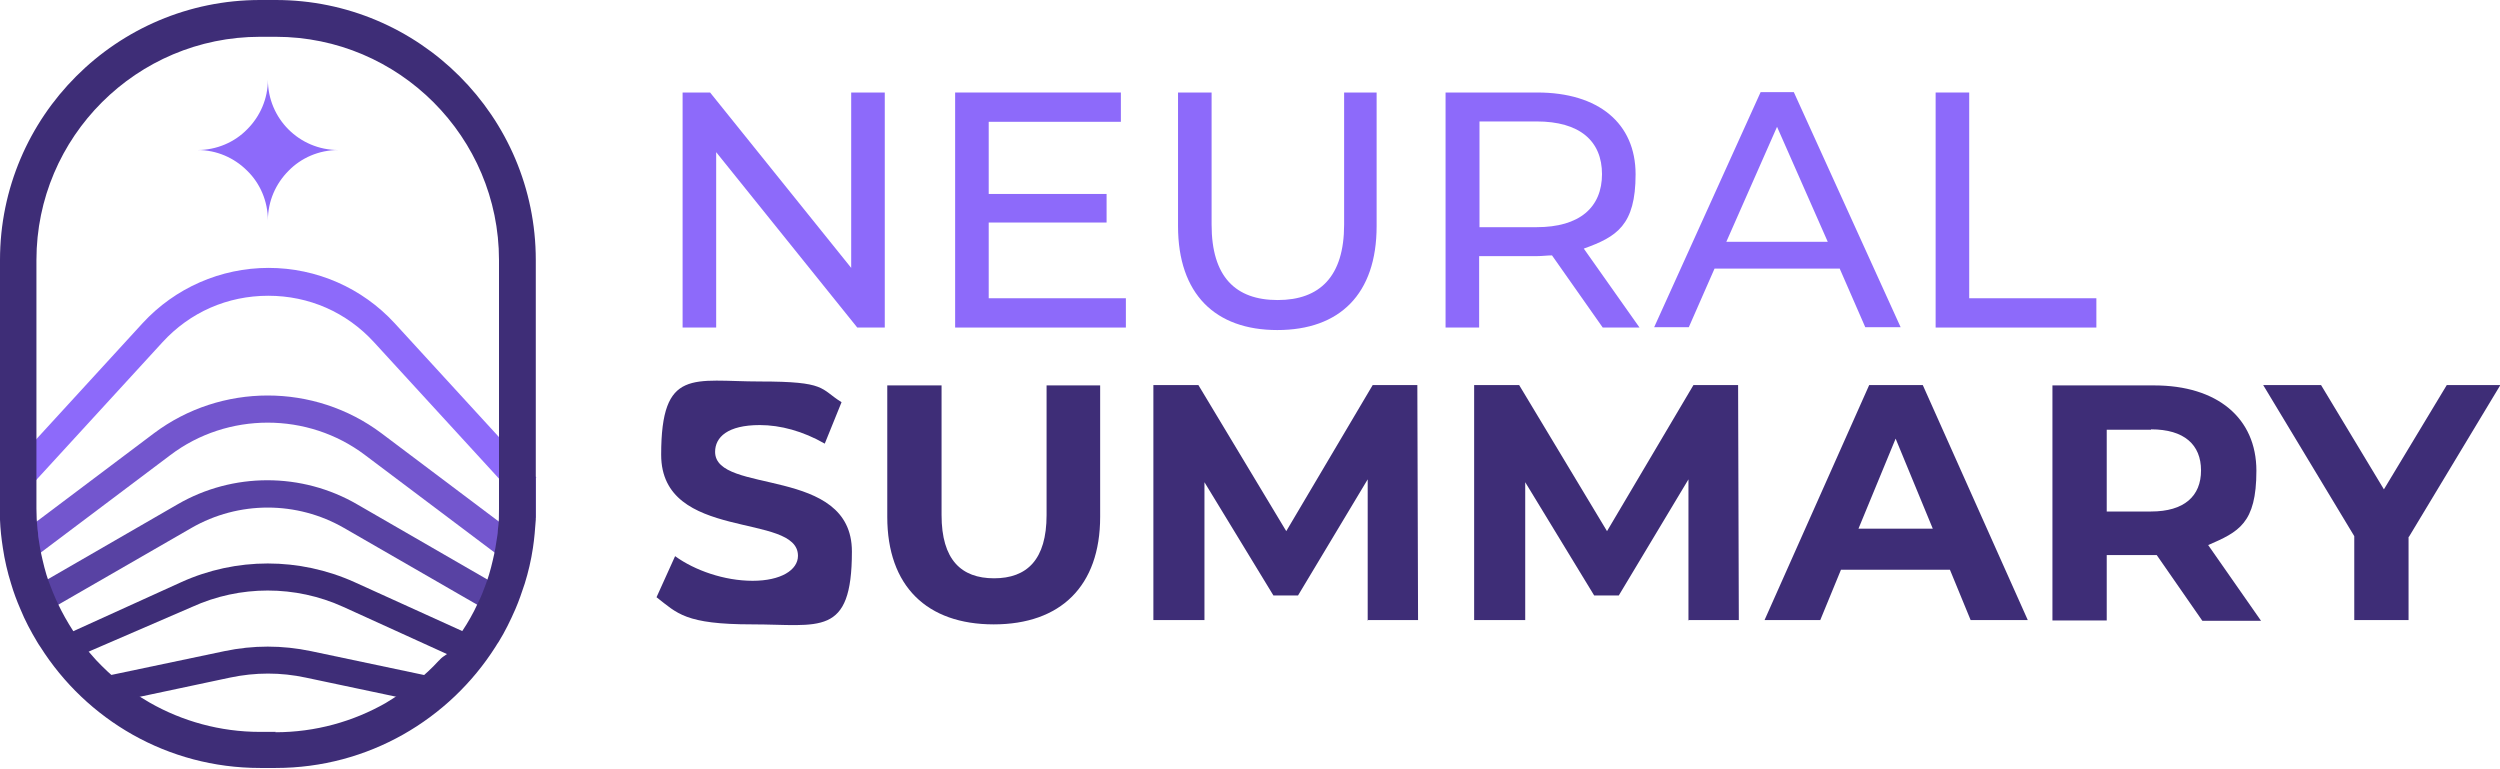
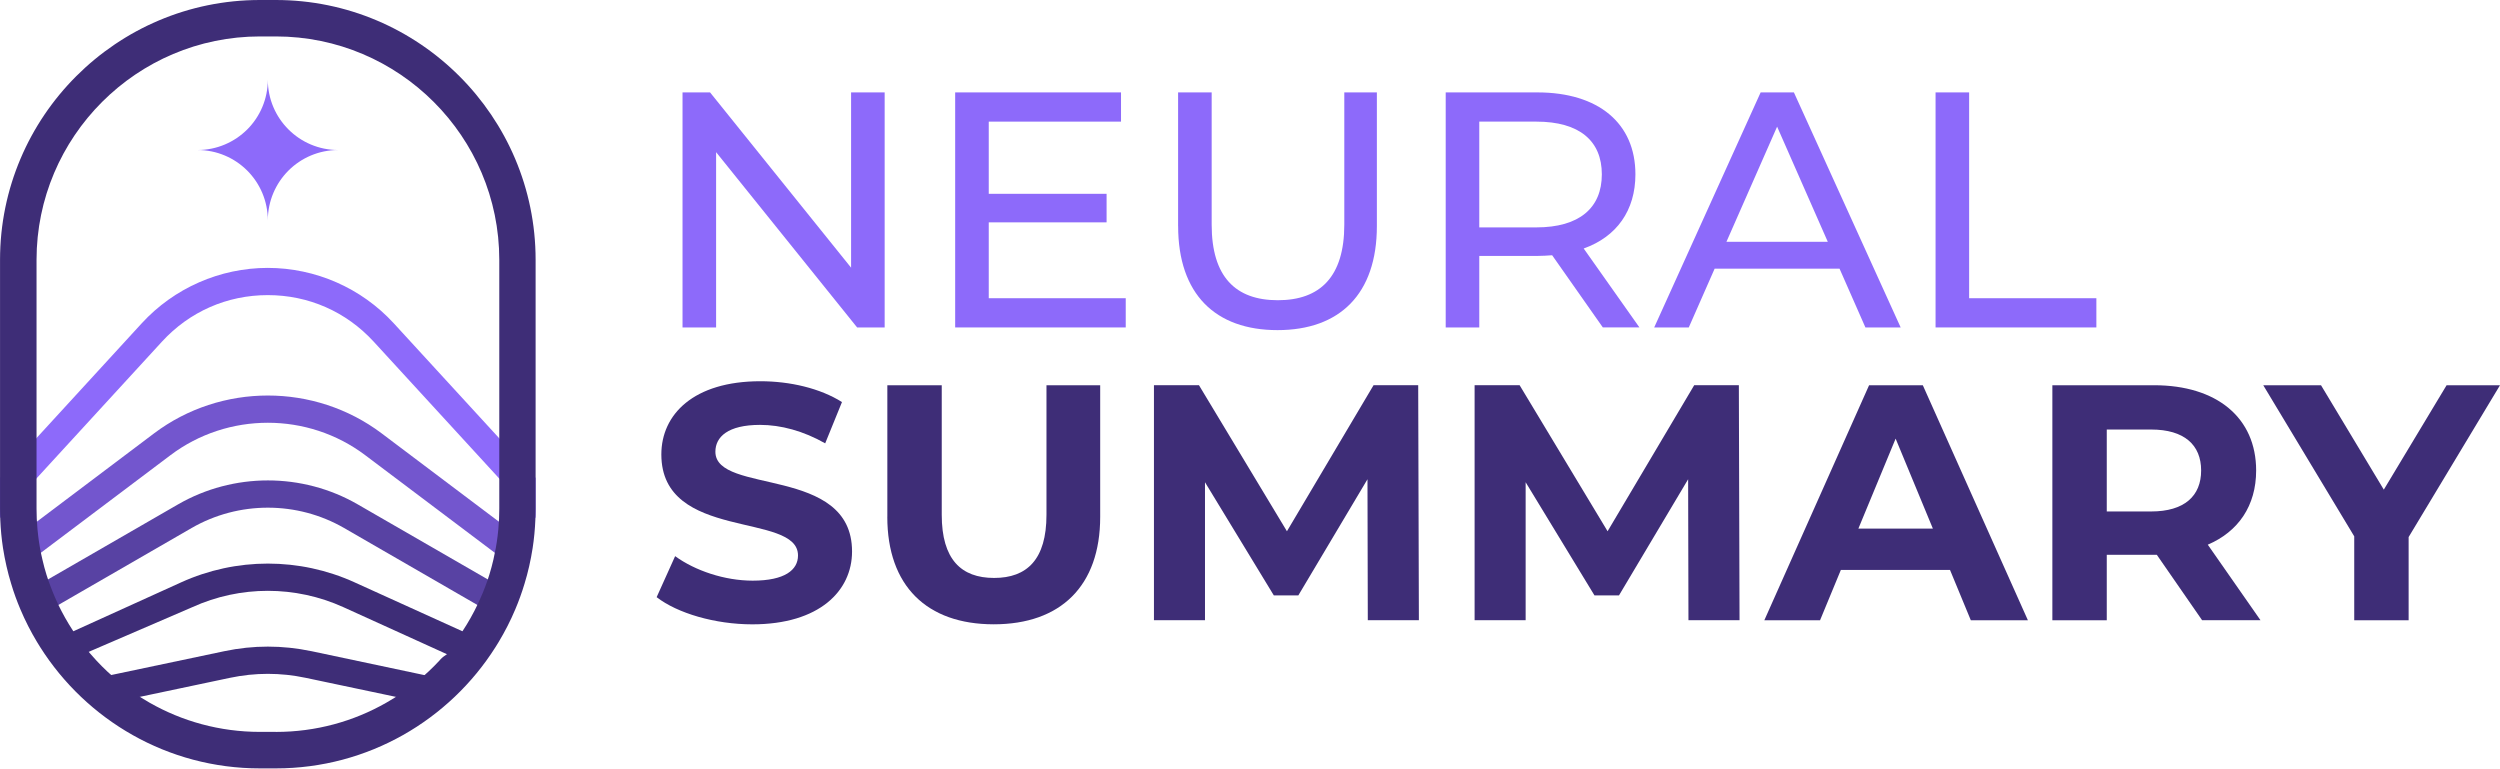
- <svg xmlns="http://www.w3.org/2000/svg" id="Layer_1" version="1.1" viewBox="0 0 699.9 215.1">
+ <svg xmlns="http://www.w3.org/2000/svg" id="Layer_1" version="1.1" viewBox="0 0 699.9 215.12">
  <defs>
    <style>
      .st0 {
        fill: #8d6afa;
      }

      .st1 {
        fill: #7356ce;
      }

      .st2 {
        fill: #3e2d77;
      }

      .st3 {
        fill: #5842a3;
      }
    </style>
  </defs>
  <g>
-     <path class="st0" d="M247.7,25.9v65.8h-7.7l-39.5-49.1v49.1h-9.4V25.9h7.7l39.5,49.1V25.9h9.4Z" />
-     <path class="st0" d="M315.2,83.5v8.2h-47.8V25.9h46.4v8.2h-37v20.2h33v8h-33v21.2h38.4Z" />
-     <path class="st0" d="M329.8,63.3V25.9h9.4v37c0,14.6,6.7,21.1,18.5,21.1s18.6-6.6,18.6-21.1V25.9h9.1v37.4c0,19.1-10.4,29.1-27.8,29.1s-27.8-10.1-27.8-29.1h0Z" />
-     <path class="st0" d="M448.7,91.7l-14.2-20.2c-1.3,0-2.7.2-4.1.2h-16.3v20h-9.4V25.9h25.7c17.1,0,27.5,8.6,27.5,22.9s-5.3,17.5-14.5,20.8l15.6,22.1h-10.2,0ZM448.5,48.8c0-9.4-6.3-14.8-18.3-14.8h-16v29.6h16c12,0,18.3-5.5,18.3-14.9h0Z" />
-     <path class="st0" d="M515,75.2h-35l-7.2,16.4h-9.7l29.8-65.8h9.3l29.9,65.8h-9.9l-7.2-16.5h0ZM511.7,67.7l-14.2-32.2-14.2,32.2h28.4,0Z" />
-     <path class="st0" d="M541.9,25.9h9.4v57.6h35.6v8.2h-45V25.9Z" />
-     <path class="st2" d="M183.8,167.2l5.2-11.5c5.5,4,13.8,6.9,21.7,6.9s12.7-3,12.7-7c0-12.3-38.3-3.8-38.3-28.3s9-20.5,27.7-20.5,16.7,2,22.8,5.8l-4.7,11.6c-6.1-3.5-12.4-5.2-18.2-5.2-9,0-12.5,3.4-12.5,7.5,0,12.1,38.3,3.8,38.3,27.9s-9.1,20.4-27.9,20.4-21-3.1-26.8-7.6h0Z" />
-     <path class="st2" d="M248.4,144.7v-36.8h15.2v36.3c0,12.5,5.5,17.7,14.7,17.7s14.7-5.2,14.7-17.7v-36.3h15v36.8c0,19.4-11.1,30.1-29.8,30.1s-29.8-10.7-29.8-30.1h0Z" />
-     <path class="st2" d="M382.9,173.7v-39.5c0,0-19.5,32.5-19.5,32.5h-6.9l-19.3-31.7v38.6h-14.3v-65.8h12.6l24.6,40.9,24.2-40.9h12.5l.2,65.8h-14.3Z" />
-     <path class="st2" d="M472.7,173.7v-39.5c0,0-19.5,32.5-19.5,32.5h-6.9l-19.3-31.7v38.6h-14.3v-65.8h12.6l24.6,40.9,24.2-40.9h12.5l.2,65.8h-14.3Z" />
-     <path class="st2" d="M545.9,159.5h-30.5l-5.8,14.1h-15.6l29.3-65.8h15l29.4,65.8h-16l-5.8-14.1ZM541.1,148l-10.4-25.2-10.4,25.2h20.9,0Z" />
-     <path class="st2" d="M616.5,173.7l-12.7-18.3h-14v18.3h-15.2v-65.8h28.5c17.6,0,28.6,9.1,28.6,23.9s-5,17.1-13.5,20.8l14.8,21.2h-16.4,0ZM602.2,120.3h-12.4v22.9h12.4c9.3,0,14-4.3,14-11.5s-4.7-11.5-14-11.5h0Z" />
-     <path class="st2" d="M674.3,150.3v23.3h-15.2v-23.5l-25.5-42.3h16.2l17.6,29.2,17.6-29.2h15l-25.6,42.5h0Z" />
+     <path class="st0" d="M247.67,25.87v65.8h-7.71l-39.48-49.07v49.07h-9.4V25.87h7.71l39.48,49.07V25.87h9.4Z" />
+     <path class="st0" d="M315.16,83.49v8.18h-47.75V25.87h46.43v8.18h-37.03v20.21h32.99v7.99h-32.99v21.24h38.35Z" />
+     <path class="st0" d="M329.82,63.28V25.87h9.4v37.03c0,14.57,6.67,21.15,18.52,21.15s18.61-6.58,18.61-21.15V25.87h9.12v37.41c0,19.08-10.43,29.14-27.82,29.14s-27.82-10.06-27.82-29.14l-.01 0Z" />
+     <path class="st0" d="M448.73,91.67l-14.19-20.21c-1.32.09-2.73.19-4.14.19h-16.26v20.02h-9.4V25.87h25.66c17.11,0,27.45,8.65,27.45,22.93,0,10.15-5.26,17.48-14.48,20.77l15.6,22.09h-10.25l.01.01ZM448.45,48.81c0-9.4-6.3-14.76-18.33-14.76h-15.98v29.61h15.98c12.03,0,18.33-5.45,18.33-14.85v0Z" />
+     <path class="st0" d="M515,75.22h-34.97l-7.24,16.45h-9.68l29.8-65.8h9.31l29.89,65.8h-9.87l-7.24-16.45v0ZM511.71,67.7l-14.19-32.24-14.19,32.24h28.39-.01Z" />
+     <path class="st0" d="M541.88,25.87h9.4v57.62h35.62v8.18h-45.02V25.87Z" />
+     <path class="st2" d="M183.84,167.17l5.17-11.47c5.55,4.04,13.82,6.86,21.71,6.86,9.02,0,12.69-3.01,12.69-7.05,0-12.31-38.26-3.85-38.26-28.29,0-11.19,9.02-20.49,27.73-20.49,8.27,0,16.73,1.97,22.84,5.83l-4.7,11.56c-6.11-3.48-12.41-5.17-18.24-5.17-9.02,0-12.5,3.38-12.5,7.52,0,12.12,38.26,3.76,38.26,27.92,0,11-9.12,20.4-27.92,20.4-10.43,0-20.96-3.1-26.79-7.61l.01-.01Z" />
+     <path class="st2" d="M248.42,144.7v-36.85h15.23v36.28c0,12.5,5.45,17.67,14.66,17.67s14.66-5.17,14.66-17.67v-36.28h15.04v36.85c0,19.36-11.09,30.08-29.8,30.08s-29.8-10.72-29.8-30.08l.01 0Z" />
+     <path class="st2" d="M382.93,173.65l-.09-39.48-19.36,32.52h-6.86l-19.27-31.68v38.63h-14.29v-65.8h12.6l24.63,40.89,24.25-40.89h12.5l.19,65.8h-14.29l-.01.01Z" />
+     <path class="st2" d="M472.7,173.65l-.09-39.48-19.36,32.52h-6.86l-19.27-31.68v38.63h-14.29v-65.8h12.6l24.63,40.89,24.25-40.89h12.5l.19,65.8h-14.29l-.01.01Z" />
+     <path class="st2" d="M545.92,159.55h-30.55l-5.83,14.1h-15.6l29.33-65.8h15.04l29.42,65.8h-15.98l-5.83-14.1ZM541.13,147.99l-10.43-25.19-10.43,25.19h20.87-.01Z" />
+     <path class="st2" d="M616.51,173.65l-12.69-18.33h-14.01v18.33h-15.23v-65.8h28.48c17.58,0,28.57,9.12,28.57,23.87,0,9.87-4.98,17.11-13.54,20.77l14.76,21.15h-16.36l.02.01ZM602.22,120.26h-12.41v22.93h12.41c9.31,0,14.01-4.32,14.01-11.47s-4.7-11.47-14.01-11.47v.01Z" />
+     <path class="st2" d="M674.32,150.34v23.31h-15.23v-23.5l-25.47-42.3h16.17l17.58,29.23,17.58-29.23h14.95l-25.57,42.49h-.01Z" />
  </g>
  <g>
    <g>
-       <path class="st0" d="M150,133.8v9.7c0,.5,0,1,0,1.6l-.5-.5-9.7-10.5-35.1-38.3c-7.7-8.4-18.2-13-29.6-13s-21.9,4.6-29.6,13l-35.1,38.3-9.7,10.5-.5.5c0-.5,0-1.1,0-1.6v-9.7l.5-.6,9.7-10.5,29.5-32.2c9.1-9.9,21.9-15.5,35.3-15.5s26.2,5.6,35.3,15.5l29.5,32.2,9.7,10.5.5.6h0Z" />
-       <path class="st1" d="M147.6,152c-1,2.4-2.1,4.8-3.4,7l-42-31.6c-16-12.1-38.5-12.1-54.5,0l-42,31.6c-1.2-2.3-2.4-4.6-3.4-7l40.8-30.7c18.8-14.1,44.9-14.1,63.7,0l40.8,30.7h0Z" />
-       <path class="st3" d="M140.9,164.7c-1.4,2.2.3,6-1.4,8l-43.2-24.9c-13.2-7.6-29.5-7.6-42.7,0l-43.2,24.9c-1.6-2,0-5.9-1.4-8l40.7-23.5c15.5-9,34.8-9,50.3,0l40.7,23.5h0Z" />
-       <path class="st2" d="M99.3,163l35.9,16.3c-2,2-2.4,4.6-4.6,6.3l-34.5-15.7c-13.4-6.1-28.9-6.1-42.3,0l-34,14.7c-2.2-1.8-3.2-3.3-5.2-5.2l36.1-16.4c15.4-7,33.1-7,48.6,0h0Z" />
-       <path class="st2" d="M87.1,182.3l37.9,8c-3.4,2.1-2.6,4.9-6.3,6.4l-33.1-7c-7-1.5-14.1-1.5-21.2,0l-32,6.8c-3.7-1.6-4.7-4-8.1-6.1l38.5-8.1c8.1-1.7,16.2-1.7,24.3,0h0Z" />
-       <path class="st0" d="M94.7,42c-5.4,0-10.4,2.2-13.9,5.8-3.6,3.6-5.8,8.5-5.8,13.9,0-5.4-2.2-10.4-5.8-13.9-3.6-3.6-8.5-5.8-13.9-5.8,5.4,0,10.4-2.2,13.9-5.8,3.6-3.6,5.8-8.5,5.8-13.9,0,10.9,8.8,19.7,19.7,19.7h0Z" />
+       <path class="st0" d="M149.95,133.78v9.68c0,.52,0,1.04-.02,1.57l-.51-.54-9.67-10.54-35.13-38.3c-7.72-8.4-18.24-13.03-29.65-13.03s-21.92,4.63-29.63,13.03l-35.14,38.31-9.67,10.54-.51.55c-.01-.54-.02-1.07-.02-1.59v-9.68l.53-.57,9.67-10.55,29.49-32.16c9.05-9.86,21.91-15.5,35.27-15.5s26.23,5.64,35.27,15.5l29.5,32.16,9.67,10.55.53.57h.02Z" />
+       <path class="st1" d="M147.61,152.04c-1,2.4-2.12,4.76-3.36,7.03l-42.01-31.64c-16.05-12.1-38.46-12.1-54.51,0l-42.01,31.63c-1.23-2.28-2.35-4.62-3.36-7.02l40.78-30.72c18.75-14.12,44.95-14.12,63.7,0l40.78,30.72h-.01Z" />
+       <path class="st3" d="M140.87,164.71c-1.41,2.15.26,6.05-1.36,8.04l-43.18-24.93c-13.16-7.59-29.52-7.59-42.68,0l-43.18,24.93c-1.62-1.98.05-5.89-1.36-8.04l40.73-23.5c15.52-8.95,34.8-8.95,50.32,0l40.73,23.5h-.02Z" />
+       <path class="st2" d="M99.28,163.04l35.93,16.3c-1.97,1.96-2.39,4.57-4.56,6.32l-34.52-15.68c-13.43-6.09-28.85-6.1-42.28,0l-33.98,14.65c-2.17-1.76-3.25-3.27-5.22-5.23l36.05-16.36c15.44-7.01,33.15-7.01,48.59,0l-.01-0Z" />
+       <path class="st2" d="M87.14,182.29l37.85,8.02c-3.4,2.11-2.57,4.86-6.3,6.44l-33.13-6.99c-7.02-1.48-14.14-1.48-21.16,0l-31.97,6.75c-3.73-1.58-4.74-3.98-8.13-6.09l38.54-8.12c8.06-1.7,16.23-1.7,24.31,0l-.01-.01Z" />
+       <path class="st0" d="M94.68,42c-5.43,0-10.37,2.2-13.93,5.76-3.56,3.57-5.77,8.5-5.77,13.94,0-5.44-2.2-10.37-5.76-13.94-3.57-3.56-8.48-5.76-13.93-5.76,5.44,0,10.35-2.2,13.93-5.76,3.56-3.56,5.76-8.5,5.76-13.93,0,10.88,8.83,19.69,19.7,19.69h-0Z" />
    </g>
-     <path class="st2" d="M77.2,0h-4.4C32.7,0,0,32.6,0,72.8v69.6c0,.5,0,1,0,1.6,0,.5,0,1,0,1.5.1,2.7.4,5.3.8,7.9.5,3.4,1.3,6.8,2.3,10,.7,2.4,1.6,4.8,2.6,7.1,1.3,3.2,2.9,6.2,4.7,9.2.3.5.6,1,.9,1.4,12.9,20.4,35.6,33.9,61.5,33.9h4.4c25.9,0,48.6-13.6,61.5-33.9.3-.5.6-1,.9-1.4,1.8-2.9,3.3-6,4.7-9.2,1-2.3,1.8-4.7,2.6-7.1,1-3.2,1.8-6.6,2.3-10,.4-2.6.6-5.2.8-7.9,0-.5,0-1,0-1.5h0c0-.5,0-1.1,0-1.6v-69.6C150,32.6,117.3,0,77.2,0h0ZM77.2,204.9h-4.4c-11.2,0-21.8-3-30.9-8.2-3.1-1.8-6-3.7-8.7-6-2.2-1.8-4.2-3.7-6.2-5.8-.3-.3-.5-.6-.8-.9-1.6-1.8-3.2-3.7-4.6-5.7,0,0,0,0,0,0-1.6-2.3-3.1-4.8-4.4-7.3-.5-1-1-2-1.5-3.1-.6-1.3-1.1-2.6-1.6-3.9-.4-1-.8-2.1-1.1-3.1-.4-1.4-.8-2.8-1.1-4.2h0c-.5-2.1-.9-4.3-1.2-6.5,0-.7-.1-1.4-.2-2-.2-1.9-.3-3.8-.3-5.8v-69.6c0-34.5,28.1-62.5,62.6-62.5h4.4c34.5,0,62.5,28.1,62.5,62.5v69.6c0,1.9,0,3.8-.3,5.8,0,.7-.1,1.4-.2,2-.3,2.2-.7,4.4-1.2,6.5-.3,1.4-.7,2.8-1.1,4.2-.3,1.1-.7,2.1-1.1,3.2-.5,1.3-1,2.7-1.6,3.9-.5,1-1,2.1-1.5,3.1-1.3,2.5-2.8,5-4.5,7.3,0,0,2.9.5,2.9.5-1.5,2.2-6.1,3.8-7.9,5.7-.1.1-.2.3-.4.4-1.9,2.1-4,4-6.2,5.8-2.7,2.2-5.6,4.2-8.6,6-9.1,5.2-19.7,8.2-30.9,8.2h0Z" />
+     <path class="st2" d="M77.21,0h-4.44C32.65,0,.01,32.63.01,72.75v69.62c0,.53.01,1.05.02,1.59.01.51.03,1.02.05,1.54.11,2.68.36,5.33.76,7.93.54,3.43,1.3,6.79,2.3,10.04.72,2.43,1.59,4.8,2.57,7.12,1.34,3.17,2.9,6.23,4.66,9.15.3.48.59.96.89,1.44,12.9,20.38,35.64,33.94,61.51,33.94h4.44c25.86,0,48.6-13.56,61.5-33.94.3-.48.59-.96.89-1.44,1.76-2.92,3.32-5.97,4.66-9.15.98-2.32,1.84-4.69,2.57-7.12,1-3.25,1.76-6.61,2.29-10.04.4-2.6.65-5.25.76-7.93.02-.52.04-1.03.05-1.55h0c.02-.54.02-1.07.02-1.58v-69.62C149.95,32.64,117.32,0,77.2,0h.01ZM77.21,204.9h-4.44c-11.24,0-21.8-2.98-30.92-8.19-3.06-1.75-5.96-3.74-8.66-5.97-2.19-1.78-4.25-3.71-6.17-5.78-.26-.29-.54-.57-.78-.87-1.65-1.8-3.16-3.71-4.56-5.69-.01-.01-.02-.03-.03-.04-1.65-2.33-3.13-4.77-4.45-7.31-.53-1.01-1.02-2.04-1.49-3.09-.58-1.3-1.12-2.61-1.61-3.94-.4-1.03-.76-2.08-1.09-3.13-.43-1.39-.81-2.81-1.14-4.25h0c-.51-2.13-.89-4.28-1.16-6.48-.09-.68-.15-1.36-.22-2.04-.18-1.9-.26-3.82-.26-5.75v-69.62c0-34.48,28.07-62.55,62.56-62.55h4.44c34.49,0,62.55,28.07,62.55,62.55v69.62c0,1.93-.09,3.85-.26,5.75-.07.68-.13,1.36-.22,2.04-.27,2.2-.67,4.36-1.16,6.48-.33,1.44-.71,2.84-1.14,4.24-.33,1.07-.69,2.12-1.08,3.15-.49,1.33-1.04,2.65-1.63,3.93-.47,1.04-.97,2.08-1.49,3.09-1.32,2.55-2.8,4.99-4.45,7.31-.01.01,2.93.48,2.92.5-1.52,2.15-6.12,3.75-7.91,5.69-.12.14-.24.29-.37.42-1.93,2.08-4,4.01-6.19,5.8-2.7,2.22-5.59,4.22-8.64,5.95-9.12,5.22-19.68,8.19-30.92,8.19l-.03-.01Z" />
  </g>
</svg>
